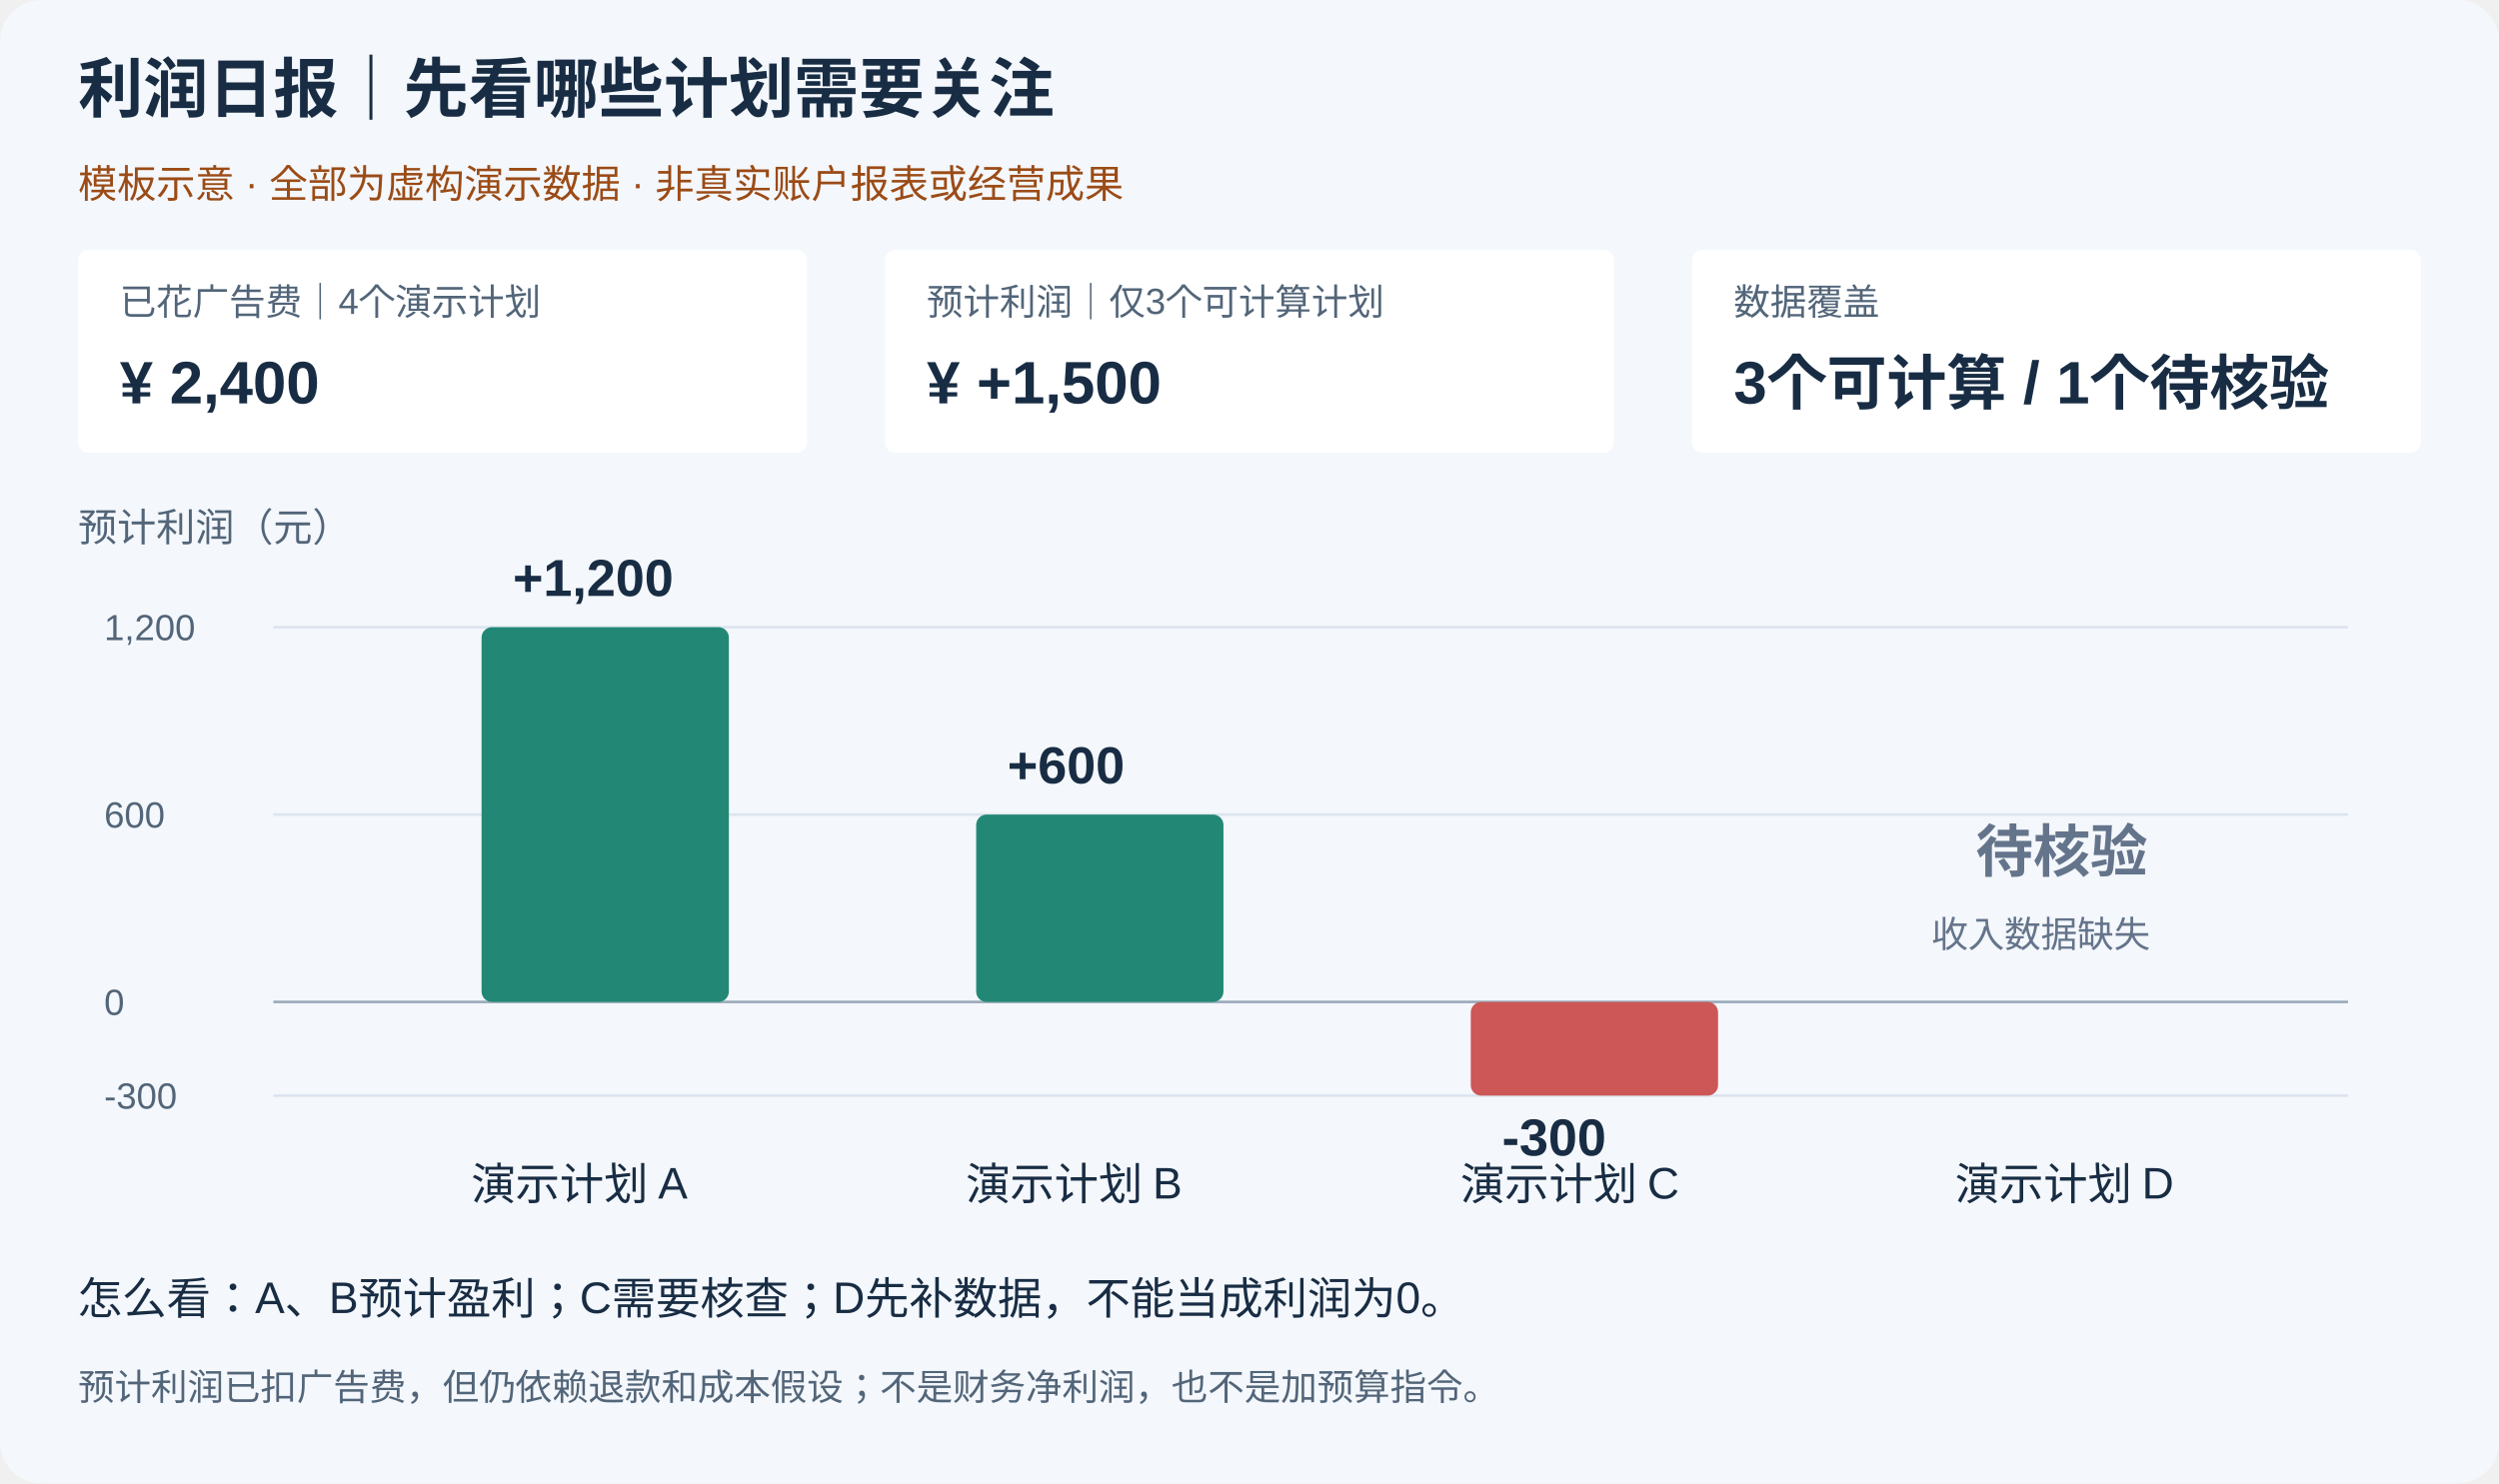
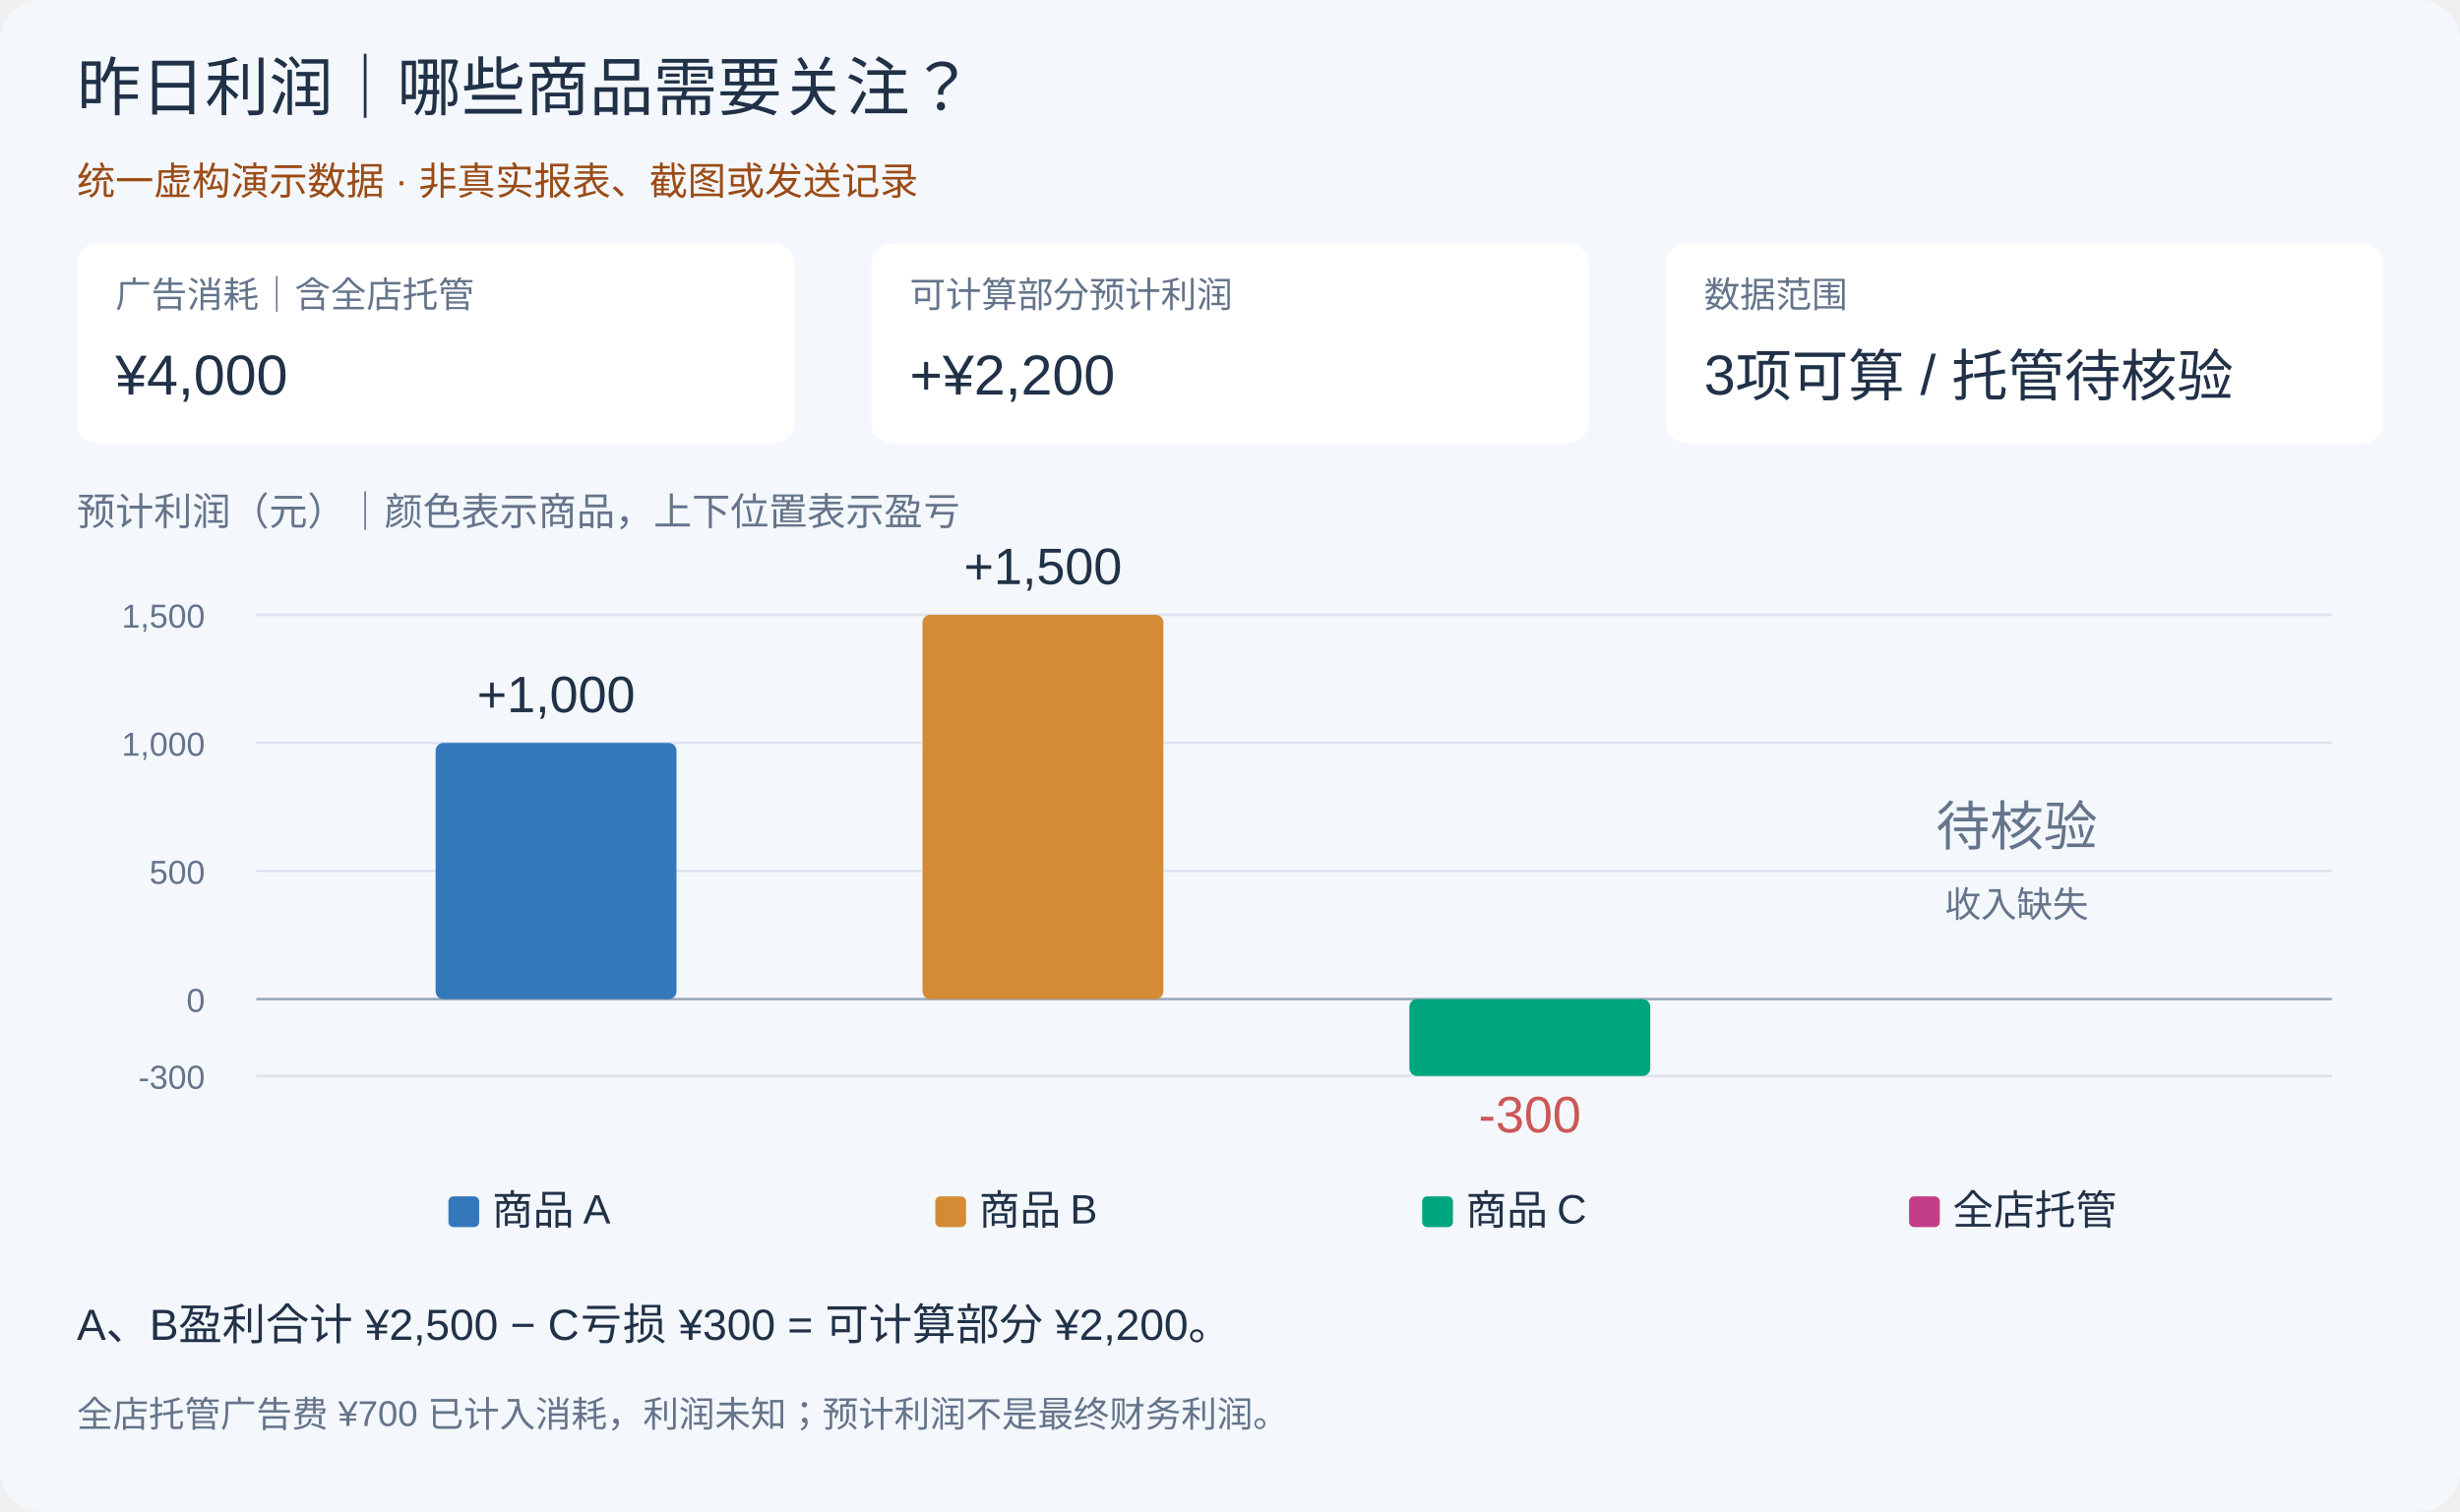
- <svg xmlns="http://www.w3.org/2000/svg" width="960" height="570" viewBox="0 0 960 570" role="img" aria-labelledby="title desc">
-   <rect width="960" height="570" rx="16" fill="#f4f7fb" />
-   <g font-family="-apple-system,BlinkMacSystemFont,Segoe UI,Arial,sans-serif" fill="#182d44">
-     <text x="30" y="43" font-size="25" fill="#182d44" font-weight="600">利润日报｜先看哪些计划需要关注</text>
-     <text x="30" y="76" font-size="15" fill="#9b4b16" font-weight="400">模板示意 · 全部为虚构演示数据 · 非真实账户报表或经营成果</text>
-     <rect x="30" y="96" width="280" height="78" rx="4" fill="#ffffff" />
-     <text x="46" y="121" font-size="14" fill="#526579" font-weight="400">已花广告费｜4个演示计划</text>
-     <text x="46" y="155" font-size="23" fill="#182d44" font-weight="600">¥ 2,400</text>
-     <rect x="340" y="96" width="280" height="78" rx="4" fill="#ffffff" />
-     <text x="356" y="121" font-size="14" fill="#526579" font-weight="400">预计利润｜仅3个可计算计划</text>
-     <text x="356" y="155" font-size="23" fill="#182d44" font-weight="600">¥ +1,500</text>
-     <rect x="650" y="96" width="280" height="78" rx="4" fill="#ffffff" />
-     <text x="666" y="121" font-size="14" fill="#526579" font-weight="400">数据覆盖</text>
-     <text x="666" y="155" font-size="23" fill="#182d44" font-weight="600">3个可计算 / 1个待核验</text>
-     <text x="30" y="208" font-size="15" fill="#526579" font-weight="400">预计利润（元）</text>
-     <line x1="105" y1="241.0" x2="902" y2="241.0" stroke="#dce4ef" />
-     <text x="40" y="246.0" font-size="14" fill="#526579" font-weight="400">1,200</text>
-     <line x1="105" y1="313.0" x2="902" y2="313.0" stroke="#dce4ef" />
-     <text x="40" y="318.0" font-size="14" fill="#526579" font-weight="400">600</text>
-     <line x1="105" y1="385.0" x2="902" y2="385.0" stroke="#9aaaba" />
-     <text x="40" y="390.0" font-size="14" fill="#526579" font-weight="400">0</text>
-     <line x1="105" y1="421.0" x2="902" y2="421.0" stroke="#dce4ef" />
-     <text x="40" y="426.0" font-size="14" fill="#526579" font-weight="400">-300</text>
-     <rect x="185" y="241.0" width="95" height="144.0" rx="4" fill="#228875" />
-     <text x="197" y="229.0" font-size="20" fill="#182d44" font-weight="600">+1,200</text>
-     <text x="181" y="461" font-size="17" fill="#182d44" font-weight="400">演示计划 A</text>
-     <rect x="375" y="313.0" width="95" height="72.0" rx="4" fill="#228875" />
-     <text x="387" y="301.0" font-size="20" fill="#182d44" font-weight="600">+600</text>
-     <text x="371" y="461" font-size="17" fill="#182d44" font-weight="400">演示计划 B</text>
-     <rect x="565" y="385" width="95" height="36.0" rx="4" fill="#cd5757" />
-     <text x="577" y="444.0" font-size="20" fill="#182d44" font-weight="600">-300</text>
-     <text x="561" y="461" font-size="17" fill="#182d44" font-weight="400">演示计划 C</text>
-     <text x="759" y="335" font-size="22" fill="#64748b" font-weight="600">待核验</text>
-     <text x="742" y="364" font-size="14" fill="#64748b" font-weight="400">收入数据缺失</text>
-     <text x="751" y="461" font-size="17" fill="#182d44" font-weight="400">演示计划 D</text>
-     <text x="30" y="505" font-size="17" fill="#182d44" font-weight="400">怎么看：A、B预计盈利；C需要核查；D先补数据，不能当成利润为0。</text>
-     <text x="30" y="538" font-size="14" fill="#526579" font-weight="400">预计利润已扣广告费，但仍依赖退款和成本假设；不是财务净利润，也不是加预算指令。</text>
+ <svg xmlns="http://www.w3.org/2000/svg" width="960" height="590" viewBox="0 0 960 590" role="img" aria-label="昨日利润｜哪些商品需要关注？">
+   <rect x="0" y="0" width="960" height="590" fill="#f4f7fb" rx="16" />
+   <g font-family="-apple-system,BlinkMacSystemFont,Segoe UI,Arial,sans-serif" fill="#203148">
+     <text x="30" y="43" font-size="25" fill="#203148" text-anchor="start">昨日利润｜哪些商品需要关注？</text>
+     <text x="30" y="76" font-size="15" fill="#9b4b16" text-anchor="start">统一虚构演示数据 · 非真实报表、截图或发送记录</text>
+     <rect x="30" y="95" width="280" height="78" fill="#fff" rx="8" />
+     <text x="45" y="120" font-size="14" fill="#64748b" text-anchor="start">广告消耗｜含全店托管</text>
+     <text x="45" y="154" font-size="22" fill="#203148" text-anchor="start">¥4,000</text>
+     <rect x="340" y="95" width="280" height="78" fill="#fff" rx="8" />
+     <text x="355" y="120" font-size="14" fill="#64748b" text-anchor="start">可计算部分预计利润</text>
+     <text x="355" y="154" font-size="22" fill="#203148" text-anchor="start">+¥2,200</text>
+     <rect x="650" y="95" width="280" height="78" fill="#fff" rx="8" />
+     <text x="665" y="120" font-size="14" fill="#64748b" text-anchor="start">数据范围</text>
+     <text x="665" y="154" font-size="22" fill="#203148" text-anchor="start">3项可算 / 托管待核验</text>
+     <text x="30" y="205" font-size="15" fill="#64748b" text-anchor="start">预计利润（元）｜颜色表示商品，上下位置表示盈亏</text>
+     <line x1="100" y1="240.0" x2="910" y2="240.0" stroke="#dce4ef" />
+     <text x="80" y="245.0" font-size="13" fill="#64748b" text-anchor="end">1,500</text>
+     <line x1="100" y1="290.0" x2="910" y2="290.0" stroke="#dce4ef" />
+     <text x="80" y="295.0" font-size="13" fill="#64748b" text-anchor="end">1,000</text>
+     <line x1="100" y1="340.0" x2="910" y2="340.0" stroke="#dce4ef" />
+     <text x="80" y="345.0" font-size="13" fill="#64748b" text-anchor="end">500</text>
+     <line x1="100" y1="390.0" x2="910" y2="390.0" stroke="#9aaaba" />
+     <text x="80" y="395.0" font-size="13" fill="#64748b" text-anchor="end">0</text>
+     <line x1="100" y1="420.0" x2="910" y2="420.0" stroke="#dce4ef" />
+     <text x="80" y="425.0" font-size="13" fill="#64748b" text-anchor="end">-300</text>
+     <rect x="170" y="290.0" width="94" height="100.0" fill="#3478bb" rx="3" />
+     <text x="217" y="278.0" font-size="20" fill="#203148" text-anchor="middle">+1,000</text>
+     <rect x="175" y="467" width="12" height="12" fill="#3478bb" rx="2" />
+     <text x="192" y="478" font-size="16" fill="#203148" text-anchor="start">商品 A</text>
+     <rect x="360" y="240.0" width="94" height="150.0" fill="#d38b36" rx="3" />
+     <text x="407" y="228.0" font-size="20" fill="#203148" text-anchor="middle">+1,500</text>
+     <rect x="365" y="467" width="12" height="12" fill="#d38b36" rx="2" />
+     <text x="382" y="478" font-size="16" fill="#203148" text-anchor="start">商品 B</text>
+     <rect x="550" y="390" width="94" height="30.0" fill="#00a67d" rx="3" />
+     <text x="597" y="442.0" font-size="20" fill="#cd5757" text-anchor="middle">-300</text>
+     <rect x="555" y="467" width="12" height="12" fill="#00a67d" rx="2" />
+     <text x="572" y="478" font-size="16" fill="#203148" text-anchor="start">商品 C</text>
+     <text x="787" y="330" font-size="21" fill="#64748b" text-anchor="middle">待核验</text>
+     <text x="787" y="358" font-size="14" fill="#64748b" text-anchor="middle">收入缺失</text>
+     <rect x="745" y="467" width="12" height="12" fill="#c43d87" rx="2" />
+     <text x="762" y="478" font-size="16" fill="#203148" text-anchor="start">全店托管</text>
+     <text x="30" y="523" font-size="17" fill="#203148" text-anchor="start">A、B盈利合计 ¥2,500 − C亏损 ¥300 = 可计算部分 ¥2,200。</text>
+     <text x="30" y="557" font-size="14" fill="#64748b" text-anchor="start">全店托管广告费 ¥700 已计入消耗，利润未知；预计利润不是最终财务利润。</text>
  </g>
</svg>
